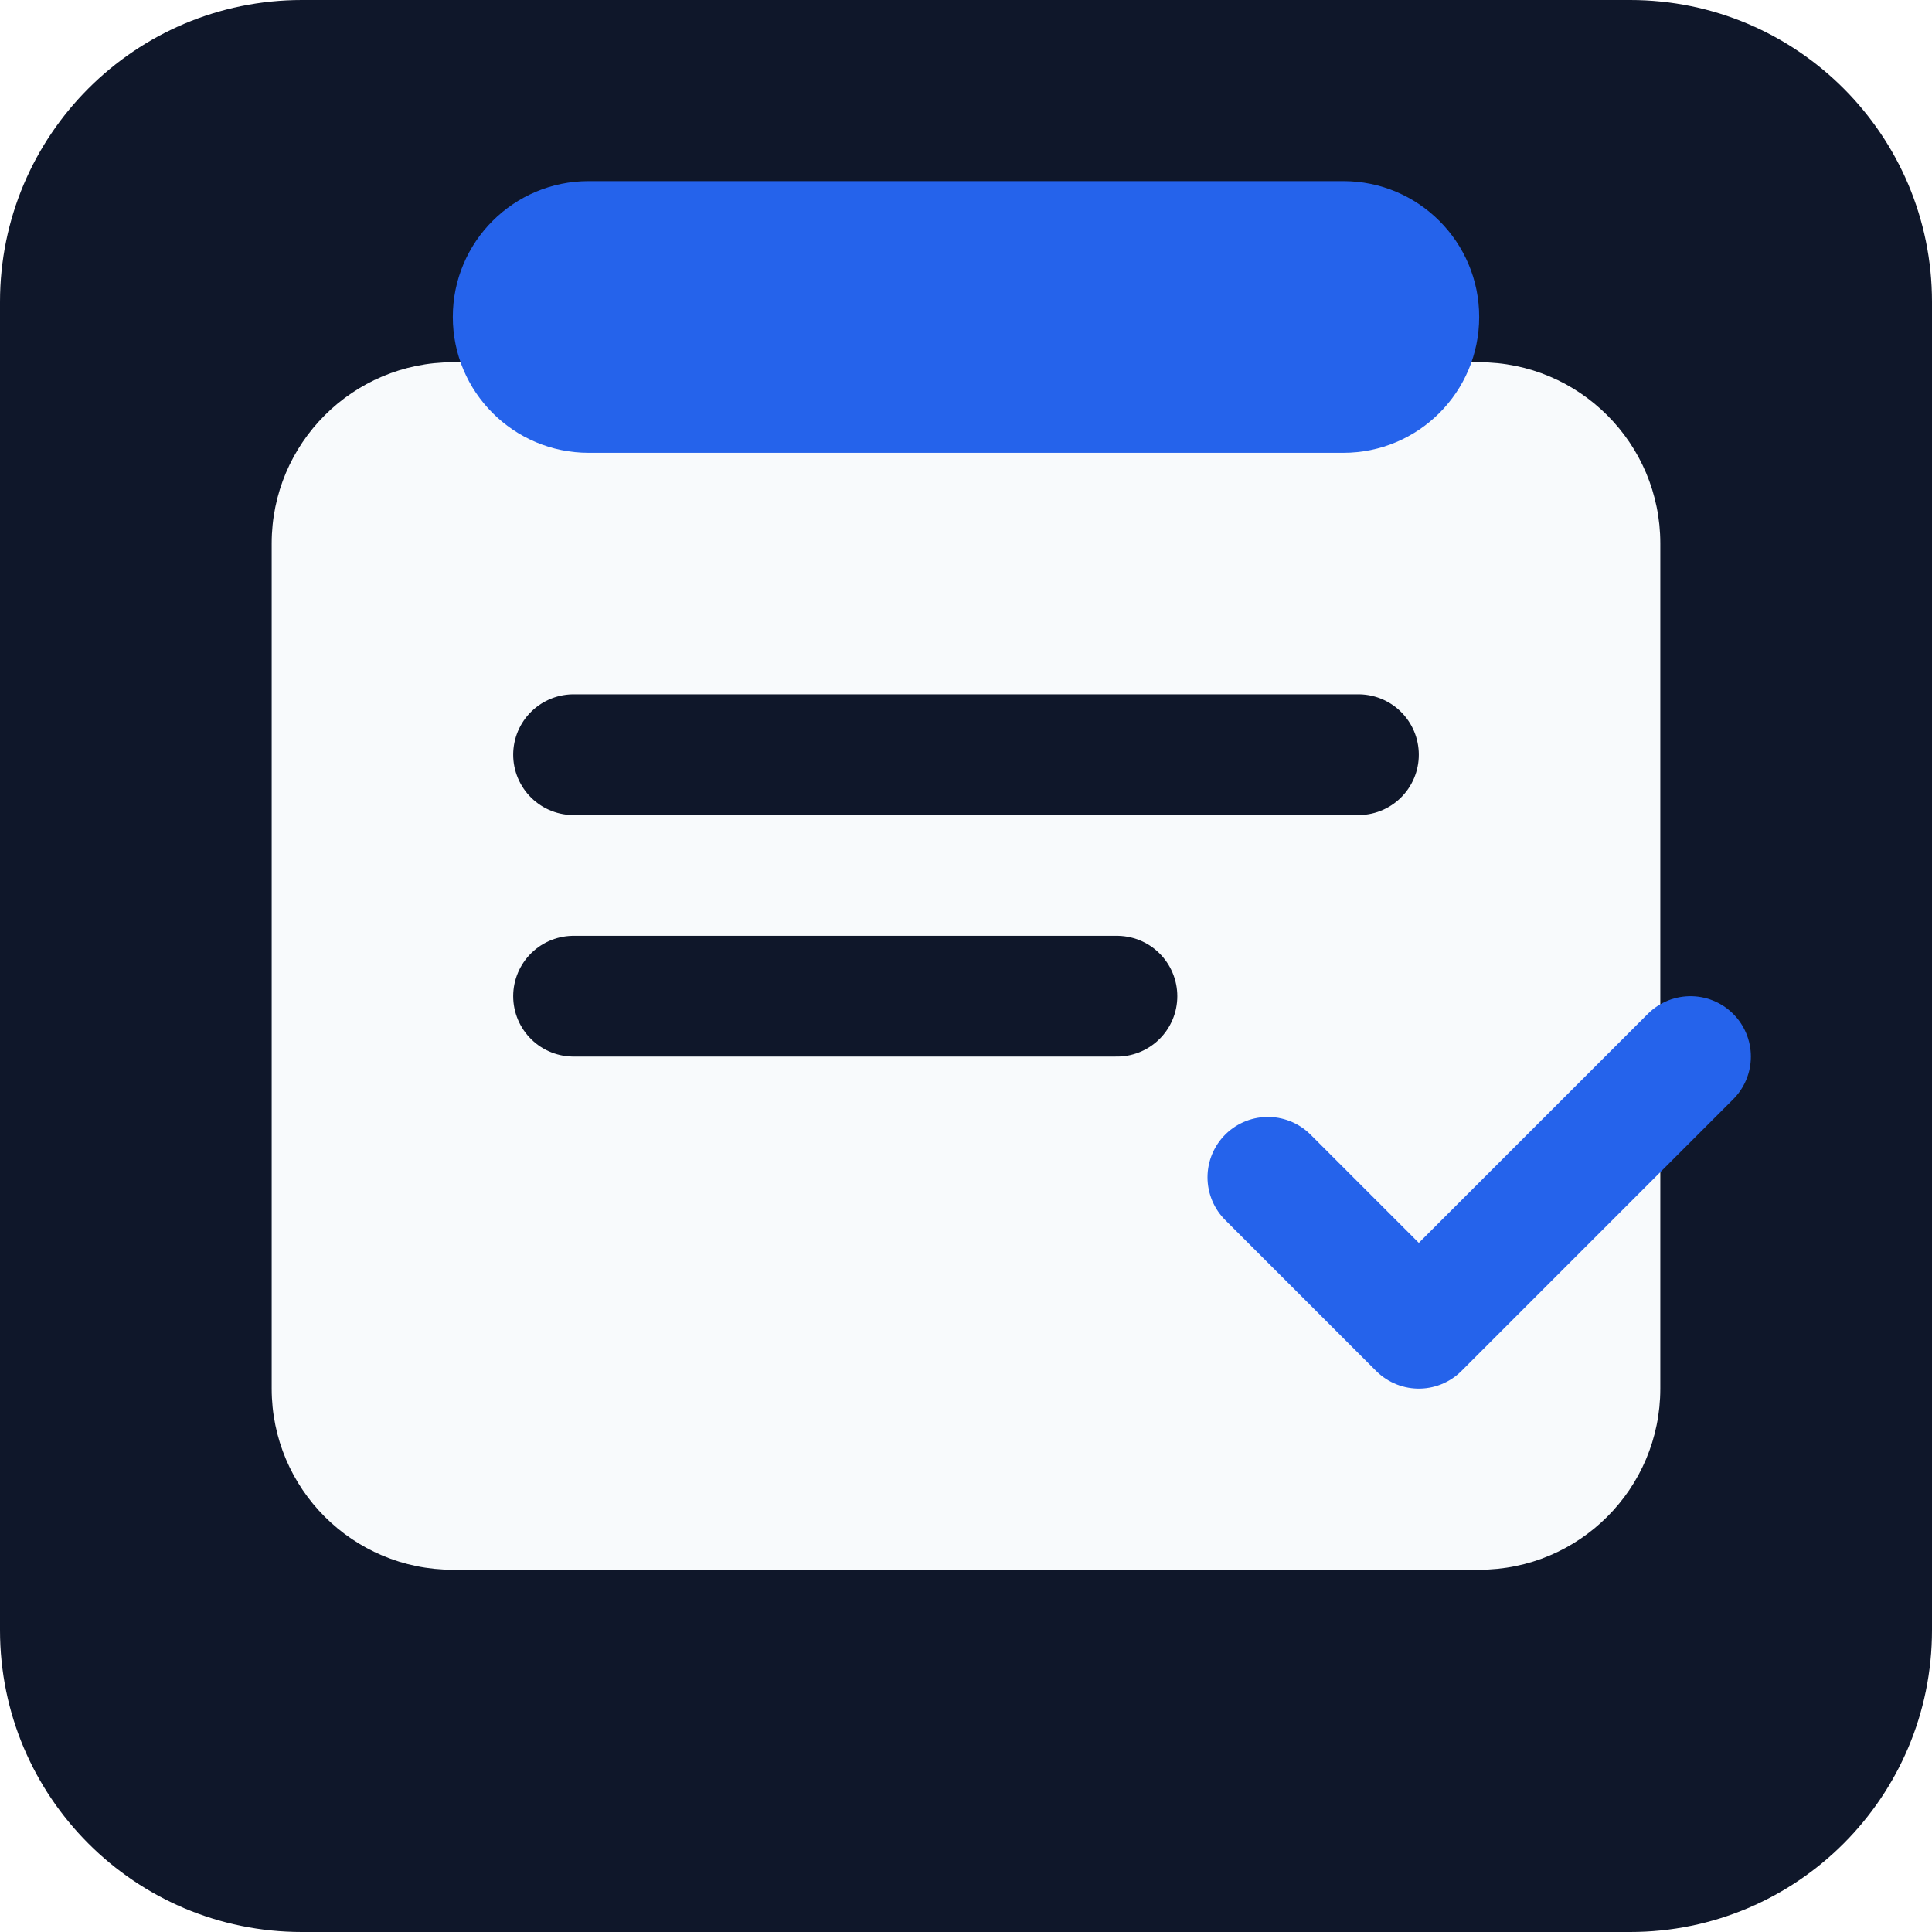
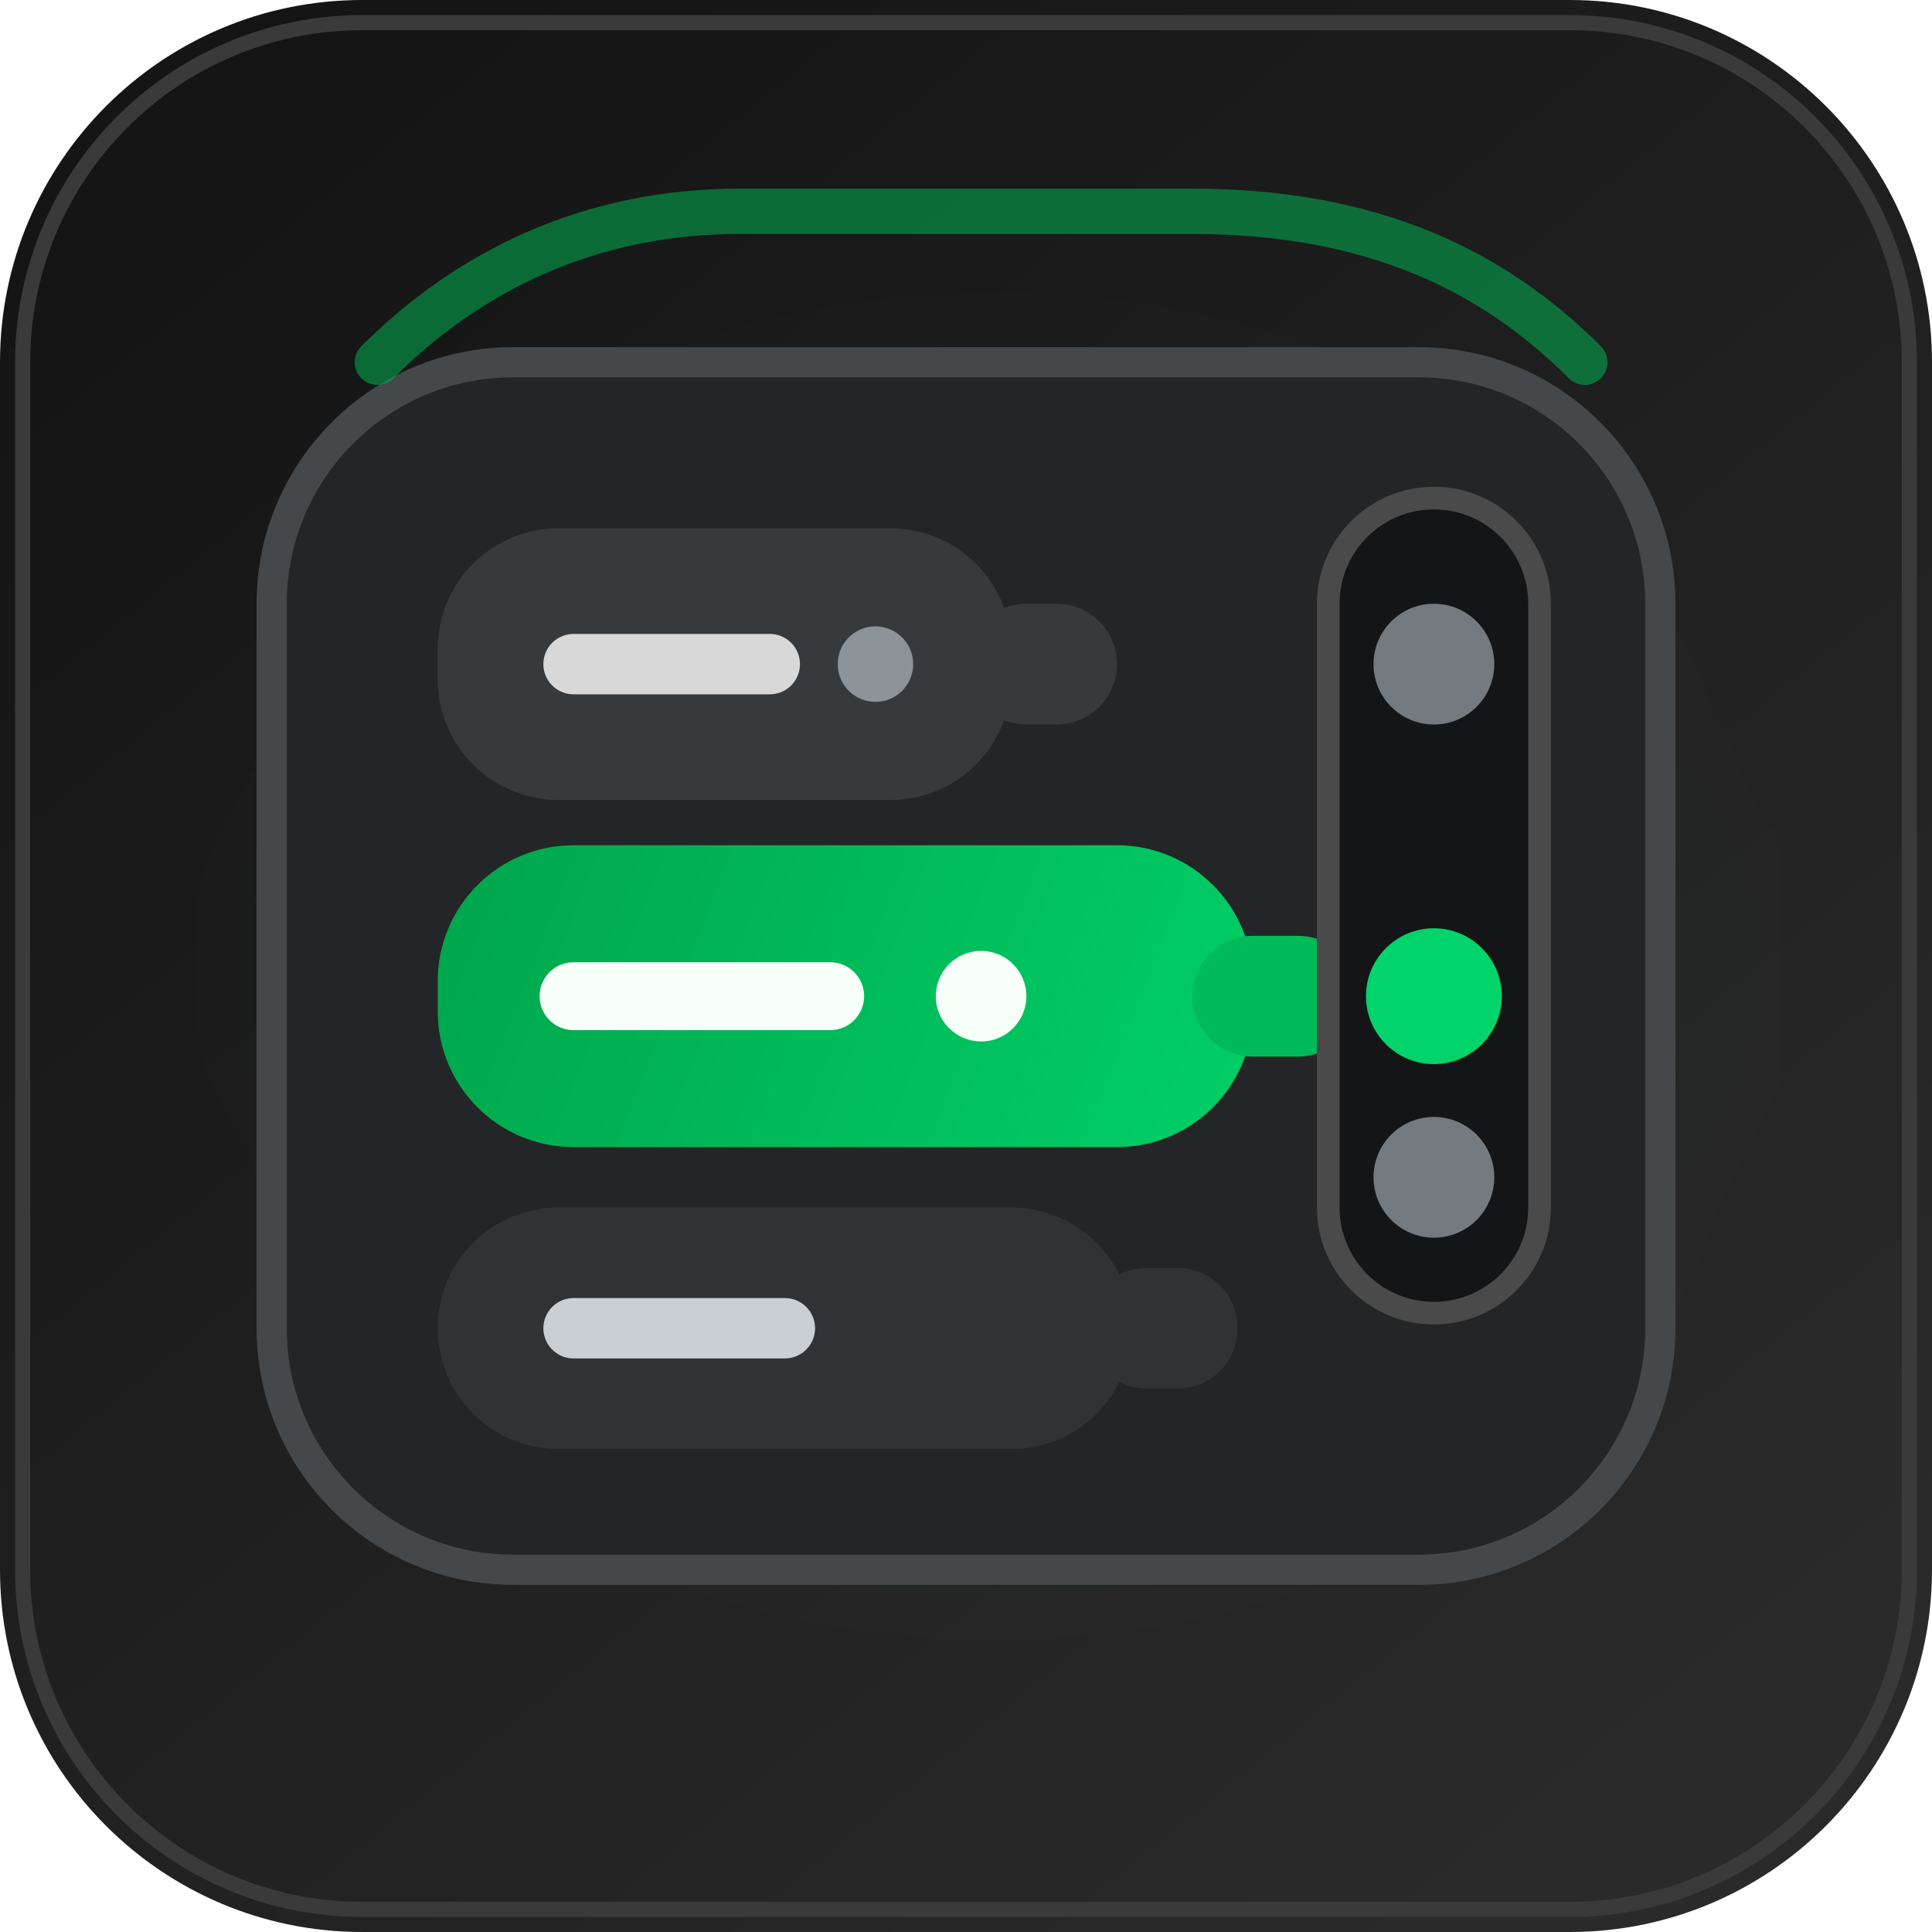
- <svg xmlns="http://www.w3.org/2000/svg" width="128" height="128" viewBox="0 0 128 128">
-   <rect width="128" height="128" rx="20" fill="#0f172a" />
-   <rect x="18" y="24" width="92" height="80" rx="12" fill="#f8fafc" />
-   <path d="M38 50h52" stroke="#0f172a" stroke-width="8" stroke-linecap="round" />
-   <path d="M38 66h36" stroke="#0f172a" stroke-width="8" stroke-linecap="round" />
-   <path d="M84 78l10 10 18-18" fill="none" stroke="#2563eb" stroke-width="8" stroke-linecap="round" stroke-linejoin="round" />
-   <rect x="30" y="12" width="68" height="18" rx="9" fill="#2563eb" />
+ <svg xmlns="http://www.w3.org/2000/svg" width="128" height="128" viewBox="0 0 128 128" fill="none">
+   <defs>
+     <linearGradient id="bg" x1="20" y1="10" x2="108" y2="118" gradientUnits="userSpaceOnUse">
+       <stop stop-color="#151515" />
+       <stop offset="1" stop-color="#2A2A2A" />
+     </linearGradient>
+     <linearGradient id="accent" x1="34" y1="54" x2="90" y2="76" gradientUnits="userSpaceOnUse">
+       <stop stop-color="#00A84D" />
+       <stop offset="1" stop-color="#00D46A" />
+     </linearGradient>
+     <filter id="glow" x="10" y="16" width="108" height="96" filterUnits="userSpaceOnUse" color-interpolation-filters="sRGB">
+       <feGaussianBlur stdDeviation="10" />
+     </filter>
+   </defs>
+   <rect width="128" height="128" rx="24" fill="url(#bg)" />
+   <rect x="1.5" y="1.5" width="125" height="125" rx="22.5" stroke="#3A3A3A" />
+   <ellipse cx="66" cy="64" rx="34" ry="26" fill="#00B050" fill-opacity="0.18" filter="url(#glow)" />
+   <rect x="18" y="24" width="92" height="80" rx="16" fill="#232526" stroke="#45484B" stroke-width="2" />
+   <rect x="29" y="35" width="38" height="18" rx="8" fill="#373A3D" />
+   <rect x="64" y="40" width="10" height="8" rx="4" fill="#373A3D" />
+   <path d="M38 44H51" stroke="#D8D8D8" stroke-width="4" stroke-linecap="round" />
+   <circle cx="58" cy="44" r="2.5" fill="#8C9399" />
+   <rect x="29" y="56" width="54" height="20" rx="9" fill="url(#accent)" />
+   <rect x="79" y="62" width="11" height="8" rx="4" fill="#00BA58" />
+   <path d="M38 66H55" stroke="#F7FFF9" stroke-width="4.5" stroke-linecap="round" />
+   <circle cx="65" cy="66" r="3" fill="#F7FFF9" />
+   <rect x="29" y="80" width="46" height="16" rx="8" fill="#303336" />
+   <rect x="72" y="84" width="10" height="8" rx="4" fill="#303336" />
+   <path d="M38 88H52" stroke="#CACFD4" stroke-width="4" stroke-linecap="round" />
+   <rect x="88" y="33" width="14" height="54" rx="7" fill="#141516" stroke="#4A4A4A" stroke-width="1.5" />
+   <circle cx="95" cy="44" r="4" fill="#737A80" />
+   <circle cx="95" cy="66" r="4.5" fill="#00D46A" />
+   <circle cx="95" cy="78" r="4" fill="#737A80" />
+   <path d="M25 24C31 18 39 14 49 14H79C91 14 99 18 105 24" stroke="#00B050" stroke-opacity="0.55" stroke-width="3" stroke-linecap="round" />
</svg>
